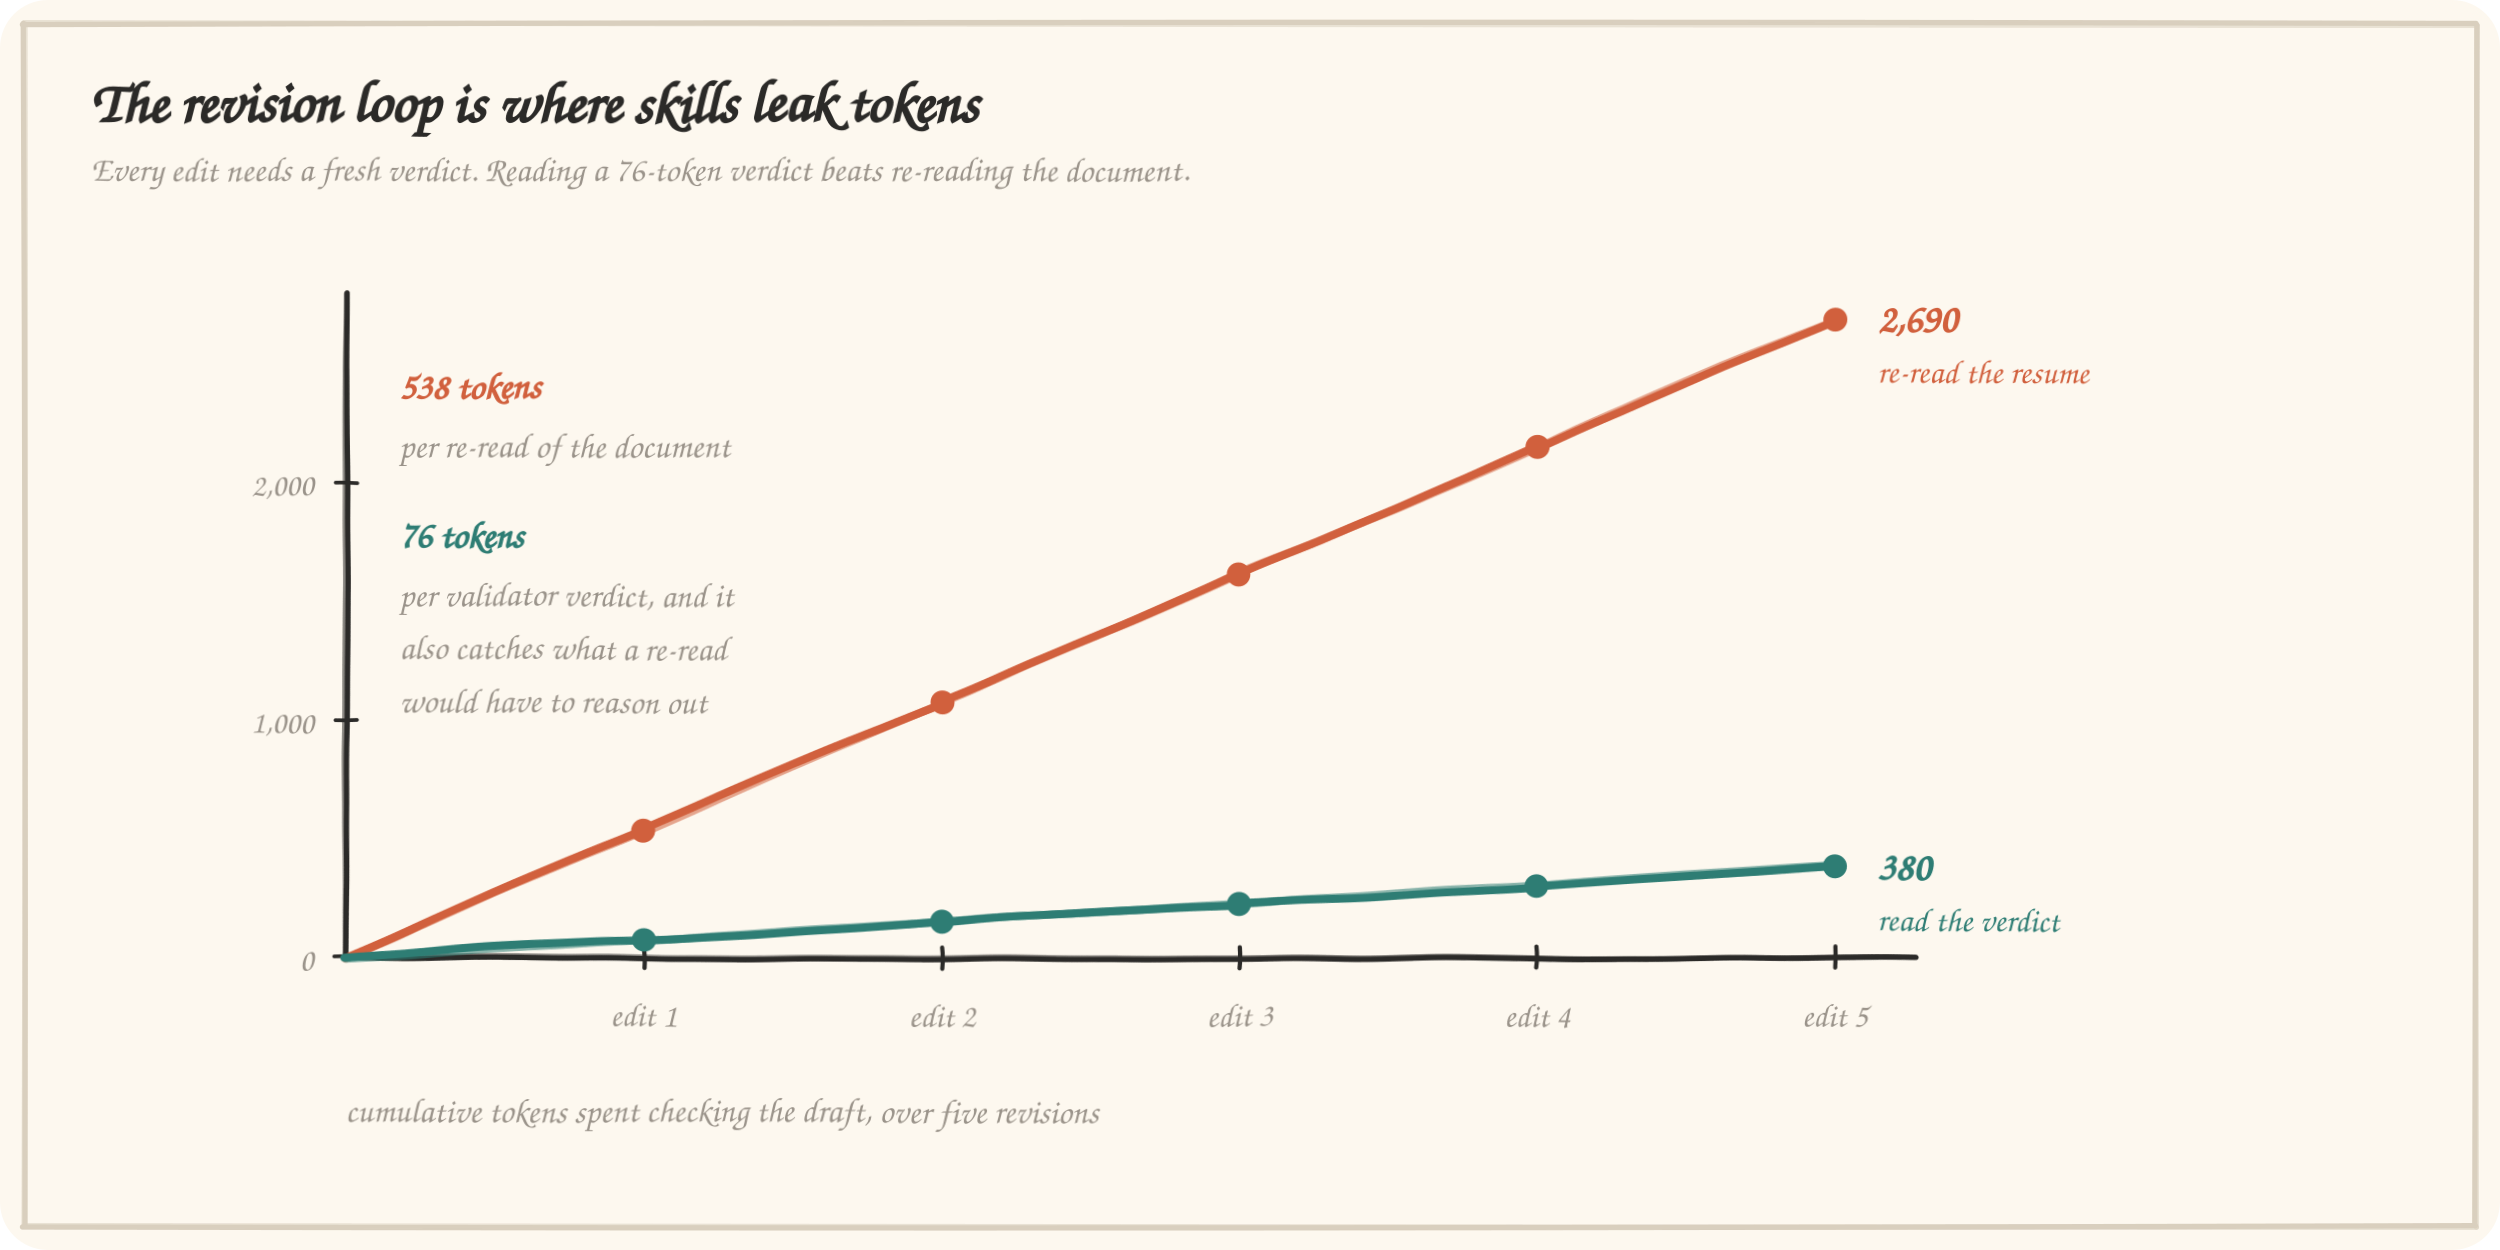
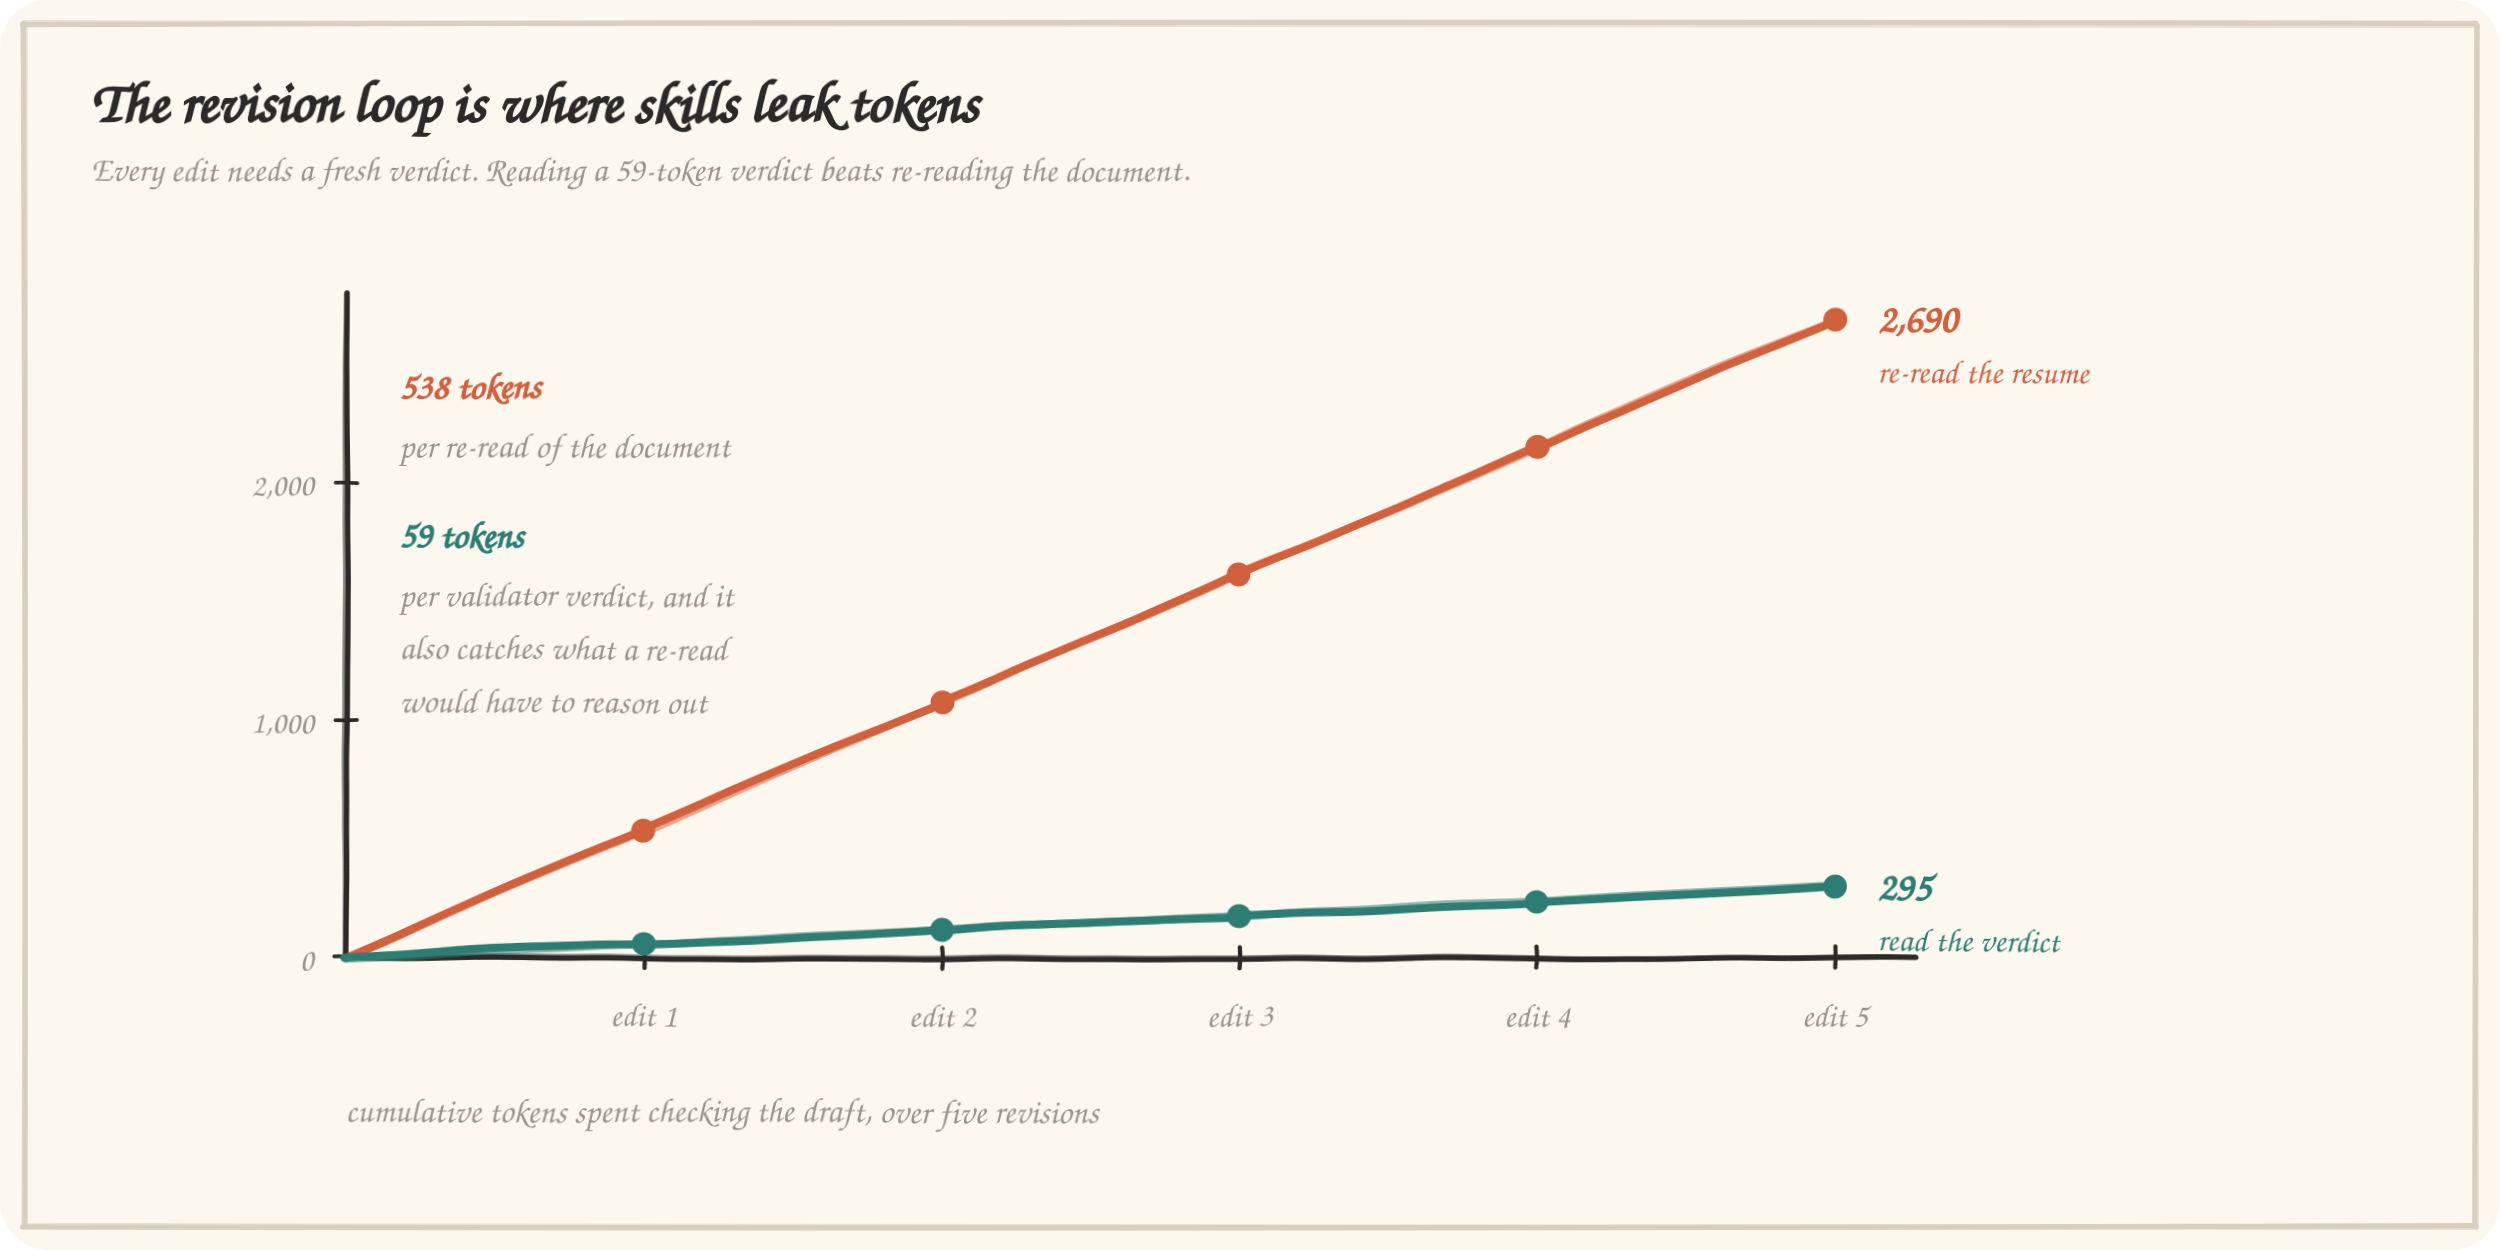
<svg xmlns="http://www.w3.org/2000/svg" viewBox="0 0 940 470" width="940" height="470" role="img" aria-label="The revision loop is where skills leak tokens">
  <defs>
    <filter id="wob">
      <feTurbulence type="fractalNoise" baseFrequency="0.018" numOctaves="2" seed="7" result="n" />
      <feDisplacementMap in="SourceGraphic" in2="n" scale="1.6" xChannelSelector="R" yChannelSelector="G" />
    </filter>
  </defs>
  <rect x="0" y="0" width="940" height="470" rx="18" fill="#fdf8ef" />
  <path d="M 8.426 9.245 Q 471.07 7.785 930.972 8.82" fill="none" stroke="#d9cfbe" stroke-width="2" stroke-linecap="round" opacity="1" />
  <path d="M 9.097 8.518 Q 469.748 9.314 931.227 9.563" fill="none" stroke="#d9cfbe" stroke-width="2" stroke-linecap="round" opacity="0.55" />
  <path d="M 931.302 9.491 Q 930.99 235.511 930.524 460.618" fill="none" stroke="#d9cfbe" stroke-width="2" stroke-linecap="round" opacity="1" />
  <path d="M 931.444 9.545 Q 930.696 234.541 931.12 461.368" fill="none" stroke="#d9cfbe" stroke-width="2" stroke-linecap="round" opacity="0.55" />
  <path d="M 930.758 460.847 Q 470.769 462.249 8.445 461.347" fill="none" stroke="#d9cfbe" stroke-width="2" stroke-linecap="round" opacity="1" />
  <path d="M 931.118 461.481 Q 470.885 461.408 9.168 460.823" fill="none" stroke="#d9cfbe" stroke-width="2" stroke-linecap="round" opacity="0.55" />
  <path d="M 9.402 460.665 Q 9.748 235.613 8.744 8.795" fill="none" stroke="#d9cfbe" stroke-width="2" stroke-linecap="round" opacity="1" />
  <path d="M 9.054 460.806 Q 9.833 235.101 9.404 9" fill="none" stroke="#d9cfbe" stroke-width="2" stroke-linecap="round" opacity="0.55" />
  <g filter="url(#wob)">
    <text x="34" y="46" font-family="'Comic Sans MS','Chalkboard SE','Segoe Print','Bradley Hand',cursive" font-size="22" fill="#2b2a28" text-anchor="start" font-weight="bold">The revision loop is where skills leak tokens</text>
-     <text x="34" y="68" font-family="'Comic Sans MS','Chalkboard SE','Segoe Print','Bradley Hand',cursive" font-size="13" fill="#9a938a" text-anchor="start" font-weight="normal">Every edit needs a fresh verdict. Reading a 76-token verdict beats re-reading the document.</text>
+     <text x="34" y="68" font-family="'Comic Sans MS','Chalkboard SE','Segoe Print','Bradley Hand',cursive" font-size="13" fill="#9a938a" text-anchor="start" font-weight="normal">Every edit needs a fresh verdict. Reading a 59-token verdict beats re-reading the document.</text>
    <path d="M 129.532 360.192 Q 425.496 361.096 720.398 360.133" fill="none" stroke="#2b2a28" stroke-width="2" stroke-linecap="round" opacity="1" />
    <path d="M 129.565 359.698 Q 424.022 360.199 719.916 360.099" fill="none" stroke="#2b2a28" stroke-width="2" stroke-linecap="round" opacity="0.55" />
    <path d="M 130.184 360.029 Q 130.85 235.043 130.457 110.072" fill="none" stroke="#2b2a28" stroke-width="2" stroke-linecap="round" opacity="1" />
    <path d="M 129.989 359.683 Q 129.102 234.08 130.215 110.299" fill="none" stroke="#2b2a28" stroke-width="2" stroke-linecap="round" opacity="0.55" />
    <text x="242" y="386" font-family="'Comic Sans MS','Chalkboard SE','Segoe Print','Bradley Hand',cursive" font-size="12.5" fill="#9a938a" text-anchor="middle" font-weight="normal">edit 1</text>
    <path d="M 241.847 355.904 Q 242.563 359.515 242.287 364.008" fill="none" stroke="#2b2a28" stroke-width="1.6" stroke-linecap="round" opacity="1" />
    <text x="354" y="386" font-family="'Comic Sans MS','Chalkboard SE','Segoe Print','Bradley Hand',cursive" font-size="12.5" fill="#9a938a" text-anchor="middle" font-weight="normal">edit 2</text>
    <path d="M 353.975 356.094 Q 354.424 359.822 354.012 364.06" fill="none" stroke="#2b2a28" stroke-width="1.6" stroke-linecap="round" opacity="1" />
    <text x="466" y="386" font-family="'Comic Sans MS','Chalkboard SE','Segoe Print','Bradley Hand',cursive" font-size="12.5" fill="#9a938a" text-anchor="middle" font-weight="normal">edit 3</text>
    <path d="M 466.203 355.996 Q 466.461 360.395 466.037 364.039" fill="none" stroke="#2b2a28" stroke-width="1.6" stroke-linecap="round" opacity="1" />
    <text x="578" y="386" font-family="'Comic Sans MS','Chalkboard SE','Segoe Print','Bradley Hand',cursive" font-size="12.5" fill="#9a938a" text-anchor="middle" font-weight="normal">edit 4</text>
    <path d="M 577.883 355.941 Q 578.381 360.158 577.803 363.714" fill="none" stroke="#2b2a28" stroke-width="1.6" stroke-linecap="round" opacity="1" />
    <text x="690" y="386" font-family="'Comic Sans MS','Chalkboard SE','Segoe Print','Bradley Hand',cursive" font-size="12.5" fill="#9a938a" text-anchor="middle" font-weight="normal">edit 5</text>
    <path d="M 689.904 356.131 Q 690.071 359.837 689.855 363.892" fill="none" stroke="#2b2a28" stroke-width="1.6" stroke-linecap="round" opacity="1" />
    <text x="118" y="365" font-family="'Comic Sans MS','Chalkboard SE','Segoe Print','Bradley Hand',cursive" font-size="12" fill="#9a938a" text-anchor="end" font-weight="normal">0</text>
    <path d="M 125.818 359.824 Q 130.388 359.623 133.772 359.965" fill="none" stroke="#2b2a28" stroke-width="1.4" stroke-linecap="round" opacity="1" />
    <text x="118" y="275.781" font-family="'Comic Sans MS','Chalkboard SE','Segoe Print','Bradley Hand',cursive" font-size="12" fill="#9a938a" text-anchor="end" font-weight="normal">1,000</text>
    <path d="M 126.109 270.772 Q 130.188 270.959 134.166 270.706" fill="none" stroke="#2b2a28" stroke-width="1.4" stroke-linecap="round" opacity="1" />
    <text x="118" y="186.561" font-family="'Comic Sans MS','Chalkboard SE','Segoe Print','Bradley Hand',cursive" font-size="12" fill="#9a938a" text-anchor="end" font-weight="normal">2,000</text>
    <path d="M 126.152 181.546 Q 129.729 181.36 134.16 181.625" fill="none" stroke="#2b2a28" stroke-width="1.4" stroke-linecap="round" opacity="1" />
    <path d="M 130.692 360.223 Q 184.532 335.773 242.301 311.677" fill="none" stroke="#d1603d" stroke-width="3" stroke-linecap="round" opacity="1" />
    <path d="M 130.079 360.673 Q 185.982 335.522 241.481 312.493" fill="none" stroke="#d1603d" stroke-width="3" stroke-linecap="round" opacity="0.55" />
    <path d="M 241.597 311.493 Q 297.927 287.16 354.183 264.544" fill="none" stroke="#d1603d" stroke-width="3" stroke-linecap="round" opacity="1" />
    <path d="M 242.525 312.583 Q 297.043 288.767 353.746 264.506" fill="none" stroke="#d1603d" stroke-width="3" stroke-linecap="round" opacity="0.55" />
    <path d="M 353.652 263.595 Q 411.247 240.187 466.267 215.4" fill="none" stroke="#d1603d" stroke-width="3" stroke-linecap="round" opacity="1" />
    <path d="M 354.067 263.916 Q 411.297 240.009 466.182 215.908" fill="none" stroke="#d1603d" stroke-width="3" stroke-linecap="round" opacity="0.55" />
    <path d="M 466.437 215.581 Q 520.571 193.201 578.151 167.588" fill="none" stroke="#d1603d" stroke-width="3" stroke-linecap="round" opacity="1" />
    <path d="M 465.769 215.405 Q 520.998 193.315 577.641 168.552" fill="none" stroke="#d1603d" stroke-width="3" stroke-linecap="round" opacity="0.55" />
    <path d="M 578.664 168.355 Q 633.801 143.563 689.889 120.624" fill="none" stroke="#d1603d" stroke-width="3" stroke-linecap="round" opacity="1" />
    <path d="M 578.431 168.083 Q 632.473 142.717 690.054 120.327" fill="none" stroke="#d1603d" stroke-width="3" stroke-linecap="round" opacity="0.55" />
    <circle cx="242" cy="312" r="4.5" fill="#d1603d" />
    <circle cx="354" cy="264" r="4.5" fill="#d1603d" />
    <circle cx="466" cy="216" r="4.5" fill="#d1603d" />
    <circle cx="578" cy="168" r="4.5" fill="#d1603d" />
    <circle cx="690" cy="120" r="4.5" fill="#d1603d" />
    <text x="706" y="125" font-family="'Comic Sans MS','Chalkboard SE','Segoe Print','Bradley Hand',cursive" font-size="15" fill="#d1603d" text-anchor="start" font-weight="bold">2,690</text>
    <text x="706" y="144" font-family="'Comic Sans MS','Chalkboard SE','Segoe Print','Bradley Hand',cursive" font-size="12.5" fill="#d1603d" text-anchor="start" font-weight="normal">re-read the resume</text>
-     <path d="M 129.621 360.316 Q 185.204 355.27 241.956 353.434" fill="none" stroke="#2e7d74" stroke-width="3" stroke-linecap="round" opacity="1" />
-     <path d="M 130.385 360.691 Q 184.569 356.99 241.419 353.525" fill="none" stroke="#2e7d74" stroke-width="3" stroke-linecap="round" opacity="0.55" />
-     <path d="M 242.049 353.351 Q 296.592 351.004 353.809 346.391" fill="none" stroke="#2e7d74" stroke-width="3" stroke-linecap="round" opacity="1" />
-     <path d="M 242.668 353.622 Q 296.86 349.687 353.691 346.516" fill="none" stroke="#2e7d74" stroke-width="3" stroke-linecap="round" opacity="0.55" />
-     <path d="M 353.327 346.809 Q 410.661 342.361 466.142 340.207" fill="none" stroke="#2e7d74" stroke-width="3" stroke-linecap="round" opacity="1" />
-     <path d="M 354.3 346.282 Q 411.362 343.073 465.889 339.538" fill="none" stroke="#2e7d74" stroke-width="3" stroke-linecap="round" opacity="0.55" />
-     <path d="M 465.36 339.349 Q 521.96 337.644 577.789 333.481" fill="none" stroke="#2e7d74" stroke-width="3" stroke-linecap="round" opacity="1" />
-     <path d="M 466.128 339.805 Q 520.909 336.058 578.251 332.583" fill="none" stroke="#2e7d74" stroke-width="3" stroke-linecap="round" opacity="0.55" />
-     <path d="M 578.046 333.055 Q 634.637 329.352 689.707 325.999" fill="none" stroke="#2e7d74" stroke-width="3" stroke-linecap="round" opacity="1" />
-     <path d="M 578.127 332.702 Q 632.623 328.566 690.594 325.543" fill="none" stroke="#2e7d74" stroke-width="3" stroke-linecap="round" opacity="0.55" />
-     <circle cx="242" cy="353.219" r="4.5" fill="#2e7d74" />
-     <circle cx="354" cy="346.439" r="4.5" fill="#2e7d74" />
-     <circle cx="466" cy="339.658" r="4.5" fill="#2e7d74" />
-     <circle cx="578" cy="332.877" r="4.5" fill="#2e7d74" />
-     <circle cx="690" cy="326.097" r="4.5" fill="#2e7d74" />
-     <text x="706" y="331.097" font-family="'Comic Sans MS','Chalkboard SE','Segoe Print','Bradley Hand',cursive" font-size="15" fill="#2e7d74" text-anchor="start" font-weight="bold">380</text>
-     <text x="706" y="350.097" font-family="'Comic Sans MS','Chalkboard SE','Segoe Print','Bradley Hand',cursive" font-size="12.5" fill="#2e7d74" text-anchor="start" font-weight="normal">read the verdict</text>
+     <path d="M 129.621 360.316 Q 185.204 356.029 241.956 354.951" fill="none" stroke="#2e7d74" stroke-width="3" stroke-linecap="round" opacity="1" />
+     <path d="M 130.385 360.691 Q 184.569 357.749 241.419 355.041" fill="none" stroke="#2e7d74" stroke-width="3" stroke-linecap="round" opacity="0.55" />
+     <path d="M 242.049 354.868 Q 296.592 353.279 353.809 349.425" fill="none" stroke="#2e7d74" stroke-width="3" stroke-linecap="round" opacity="1" />
+     <path d="M 242.668 355.139 Q 296.86 351.962 353.691 349.549" fill="none" stroke="#2e7d74" stroke-width="3" stroke-linecap="round" opacity="0.55" />
+     <path d="M 353.327 349.843 Q 410.661 346.153 466.142 344.757" fill="none" stroke="#2e7d74" stroke-width="3" stroke-linecap="round" opacity="1" />
+     <path d="M 354.3 349.315 Q 411.362 346.865 465.889 344.088" fill="none" stroke="#2e7d74" stroke-width="3" stroke-linecap="round" opacity="0.55" />
+     <path d="M 465.36 343.899 Q 521.96 342.952 577.789 339.548" fill="none" stroke="#2e7d74" stroke-width="3" stroke-linecap="round" opacity="1" />
+     <path d="M 466.128 344.355 Q 520.909 341.367 578.251 338.65" fill="none" stroke="#2e7d74" stroke-width="3" stroke-linecap="round" opacity="0.55" />
+     <path d="M 578.046 339.122 Q 634.637 336.177 689.707 333.582" fill="none" stroke="#2e7d74" stroke-width="3" stroke-linecap="round" opacity="1" />
+     <path d="M 578.127 338.769 Q 632.623 335.391 690.594 333.127" fill="none" stroke="#2e7d74" stroke-width="3" stroke-linecap="round" opacity="0.55" />
+     <circle cx="242" cy="354.736" r="4.5" fill="#2e7d74" />
+     <circle cx="354" cy="349.472" r="4.5" fill="#2e7d74" />
+     <circle cx="466" cy="344.208" r="4.5" fill="#2e7d74" />
+     <circle cx="578" cy="338.944" r="4.5" fill="#2e7d74" />
+     <circle cx="690" cy="333.68" r="4.5" fill="#2e7d74" />
+     <text x="706" y="338.68" font-family="'Comic Sans MS','Chalkboard SE','Segoe Print','Bradley Hand',cursive" font-size="15" fill="#2e7d74" text-anchor="start" font-weight="bold">295</text>
+     <text x="706" y="357.68" font-family="'Comic Sans MS','Chalkboard SE','Segoe Print','Bradley Hand',cursive" font-size="12.5" fill="#2e7d74" text-anchor="start" font-weight="normal">read the verdict</text>
    <text x="150" y="150" font-family="'Comic Sans MS','Chalkboard SE','Segoe Print','Bradley Hand',cursive" font-size="14" fill="#d1603d" text-anchor="start" font-weight="bold">538 tokens</text>
    <text x="150" y="172" font-family="'Comic Sans MS','Chalkboard SE','Segoe Print','Bradley Hand',cursive" font-size="13" fill="#9a938a" text-anchor="start" font-weight="normal">per re-read of the document</text>
-     <text x="150" y="206" font-family="'Comic Sans MS','Chalkboard SE','Segoe Print','Bradley Hand',cursive" font-size="14" fill="#2e7d74" text-anchor="start" font-weight="bold">76 tokens</text>
+     <text x="150" y="206" font-family="'Comic Sans MS','Chalkboard SE','Segoe Print','Bradley Hand',cursive" font-size="14" fill="#2e7d74" text-anchor="start" font-weight="bold">59 tokens</text>
    <text x="150" y="228" font-family="'Comic Sans MS','Chalkboard SE','Segoe Print','Bradley Hand',cursive" font-size="13" fill="#9a938a" text-anchor="start" font-weight="normal">per validator verdict, and it</text>
    <text x="150" y="248" font-family="'Comic Sans MS','Chalkboard SE','Segoe Print','Bradley Hand',cursive" font-size="13" fill="#9a938a" text-anchor="start" font-weight="normal">also catches what a re-read</text>
    <text x="150" y="268" font-family="'Comic Sans MS','Chalkboard SE','Segoe Print','Bradley Hand',cursive" font-size="13" fill="#9a938a" text-anchor="start" font-weight="normal">would have to reason out</text>
    <text x="130" y="422" font-family="'Comic Sans MS','Chalkboard SE','Segoe Print','Bradley Hand',cursive" font-size="13" fill="#9a938a" text-anchor="start" font-weight="normal">cumulative tokens spent checking the draft, over five revisions</text>
  </g>
</svg>
